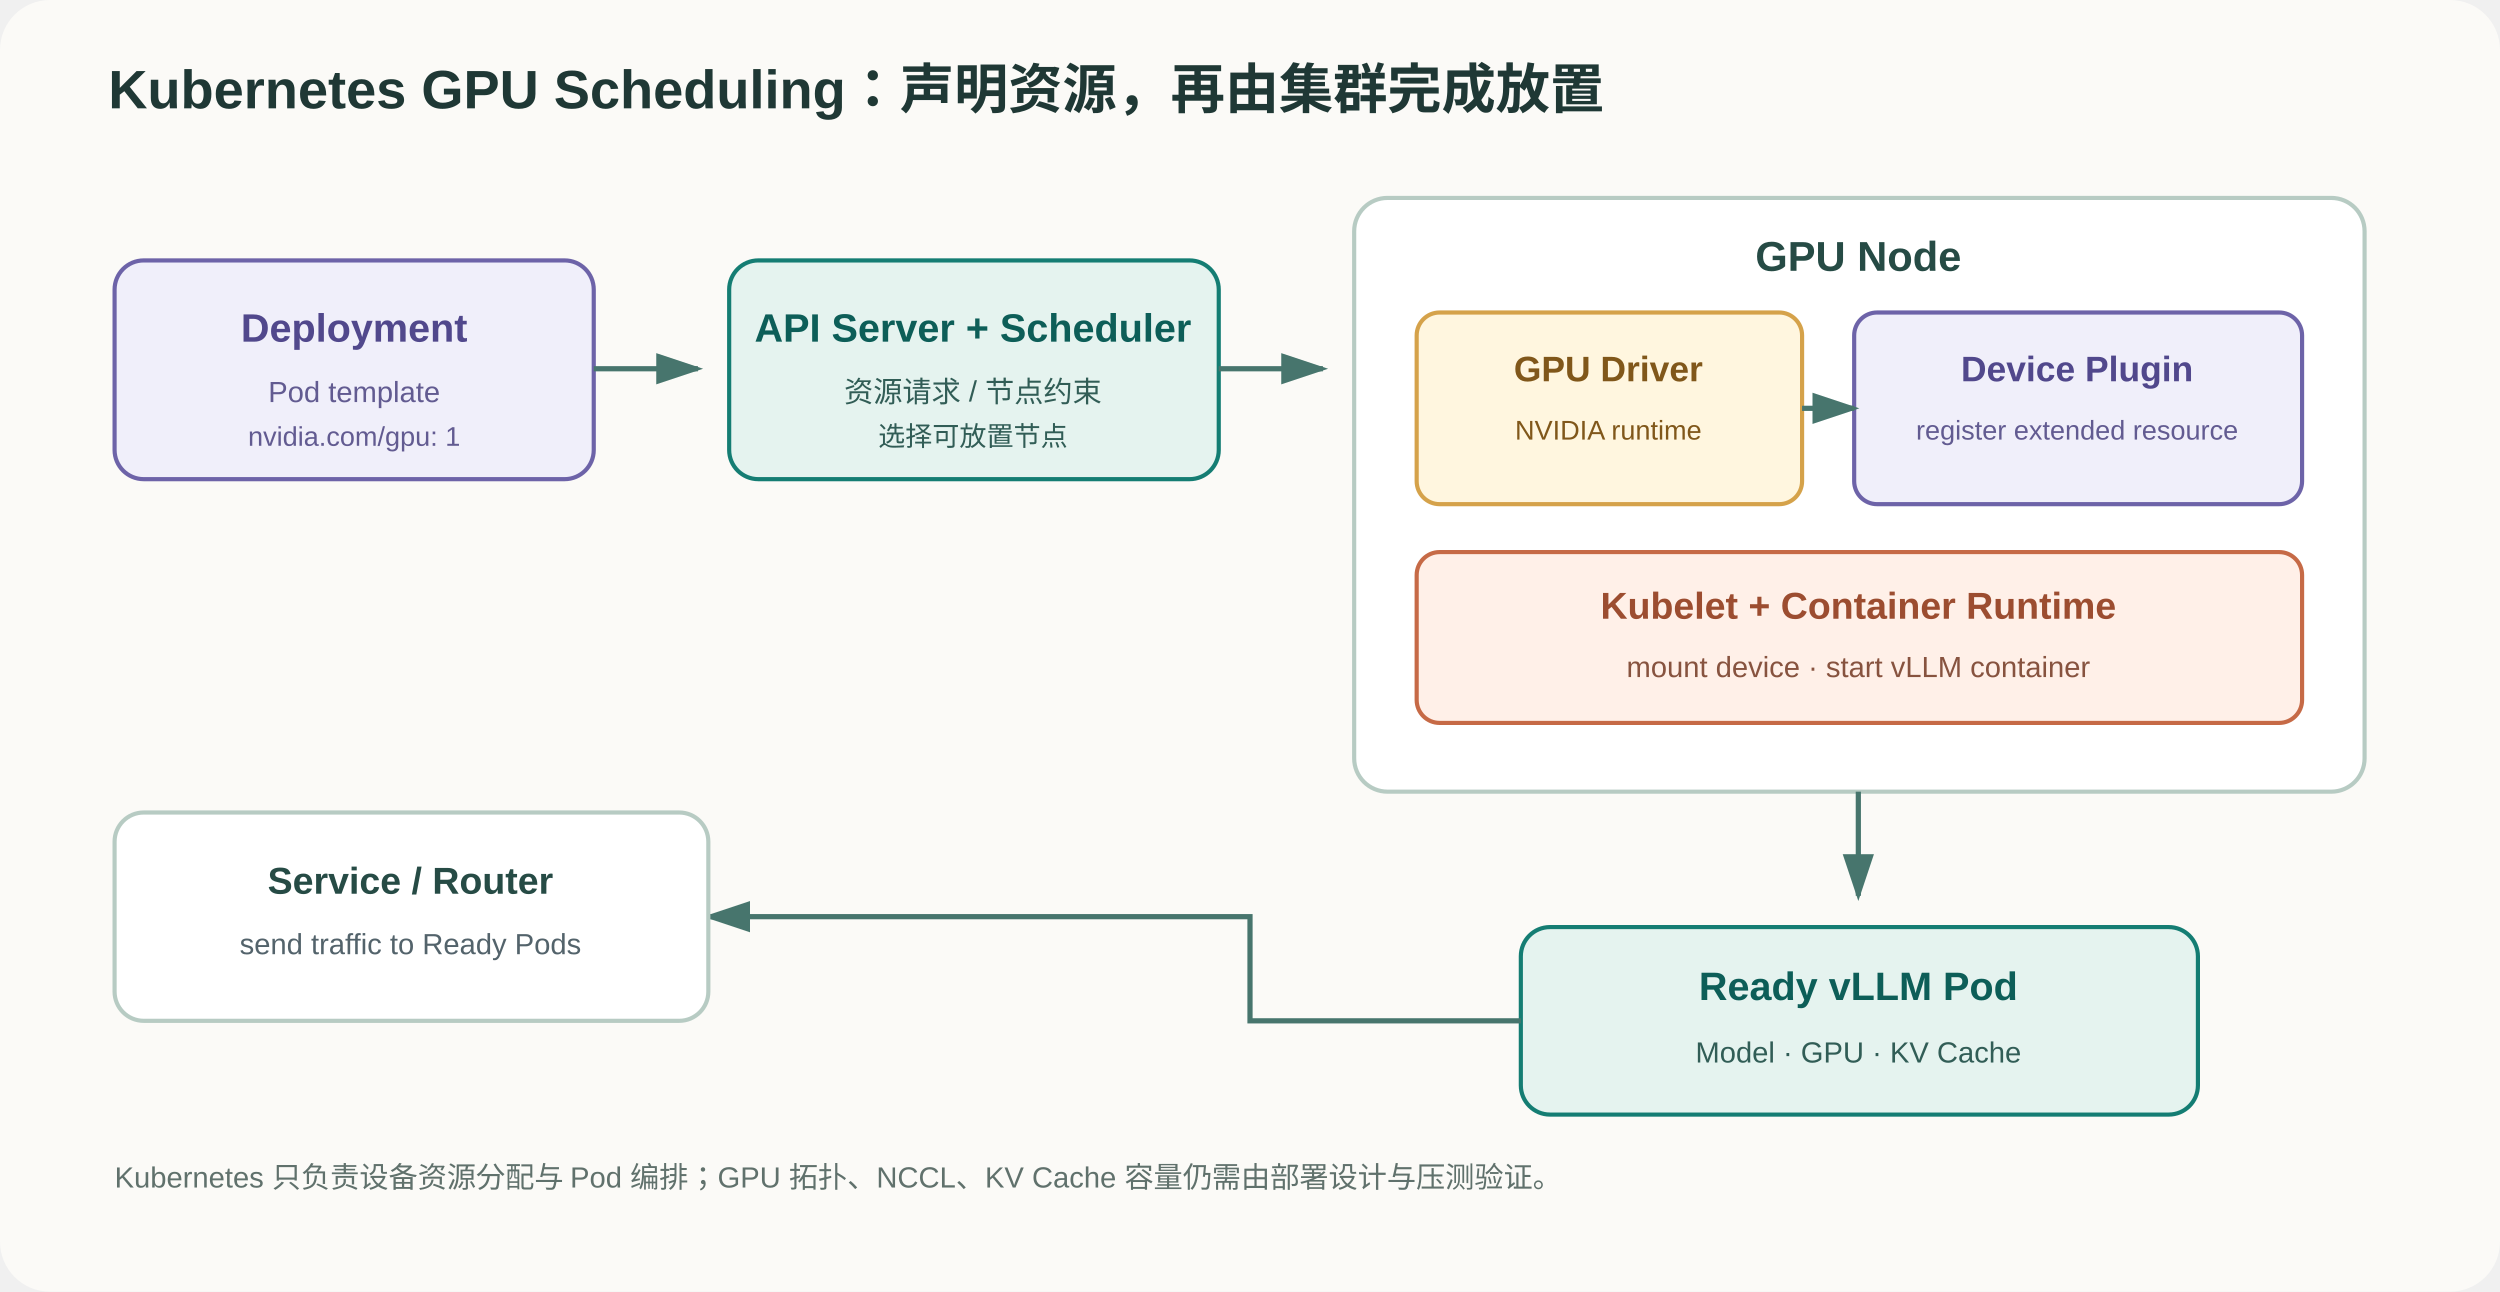
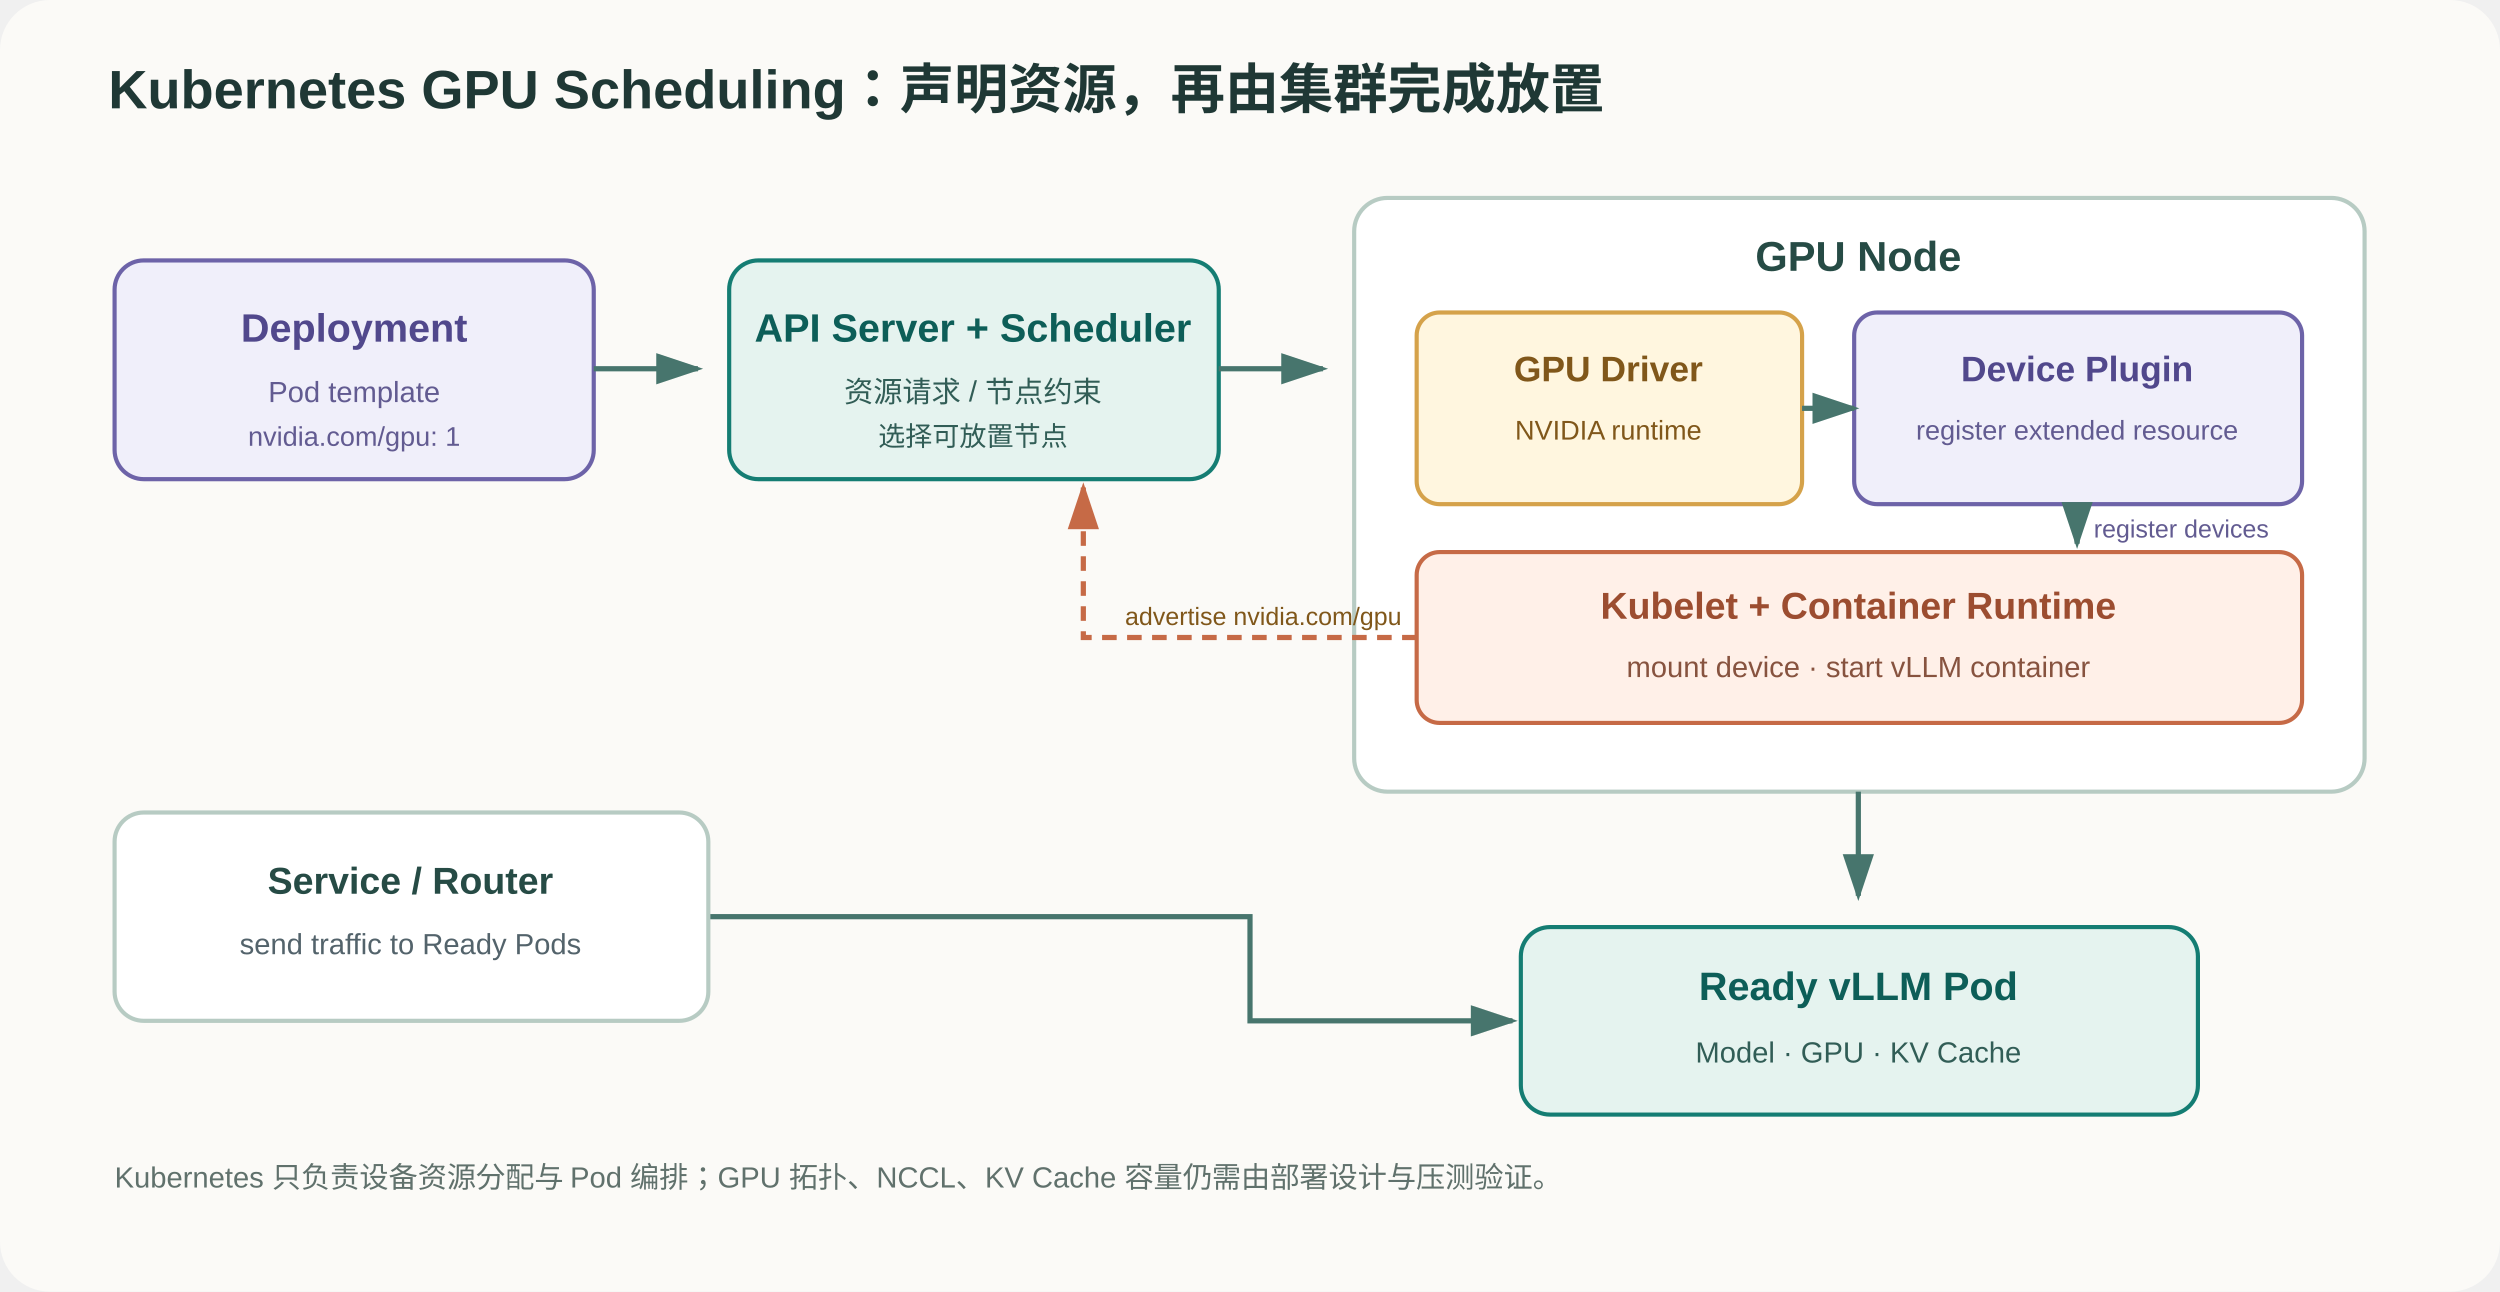
<svg xmlns="http://www.w3.org/2000/svg" viewBox="0 0 1200 620" role="img" aria-labelledby="title desc">
  <defs>
    <marker id="a16" markerWidth="10" markerHeight="10" refX="8" refY="3" orient="auto">
      <path d="M0 0 L9 3 L0 6 Z" fill="#47756d" />
    </marker>
+     <marker id="a16r" markerWidth="10" markerHeight="10" refX="8" refY="3" orient="auto">
+       <path d="M0 0 L9 3 L0 6 Z" fill="#c66a46" />
+     </marker>
  </defs>
  <rect width="1200" height="620" rx="24" fill="#fbfaf7" />
  <text x="52" y="52" font-family="Arial,'PingFang SC',sans-serif" font-size="26" font-weight="700" fill="#1f3835">Kubernetes GPU Scheduling：声明资源，再由集群完成放置</text>
  <g font-family="Arial,'PingFang SC',sans-serif">
-     <rect x="55" y="125" width="230" height="105" rx="14" fill="#f0effa" stroke="#6d63a8" stroke-width="2" />
+     <rect id="deployment" x="55" y="125" width="230" height="105" rx="14" fill="#f0effa" stroke="#6d63a8" stroke-width="2" />
    <text x="170" y="164" text-anchor="middle" font-size="19" font-weight="700" fill="#51488c">Deployment</text>
    <text x="170" y="193" text-anchor="middle" font-size="14" fill="#625b91">Pod template</text>
    <text x="170" y="214" text-anchor="middle" font-size="13" fill="#625b91">nvidia.com/gpu: 1</text>
-     <path d="M285 177 H335" stroke="#47756d" stroke-width="2.5" marker-end="url(#a16)" />
-     <rect x="350" y="125" width="235" height="105" rx="14" fill="#e5f3ef" stroke="#147d73" stroke-width="2" />
+     <path id="deployment-to-scheduler" d="M285 177 H335" stroke="#47756d" stroke-width="2.5" marker-end="url(#a16)" />
+     <rect id="api-scheduler" x="350" y="125" width="235" height="105" rx="14" fill="#e5f3ef" stroke="#147d73" stroke-width="2" />
    <text x="467" y="164" text-anchor="middle" font-size="19" font-weight="700" fill="#0d5e58">API Server + Scheduler</text>
    <text x="467" y="193" text-anchor="middle" font-size="14" fill="#315d56">资源请求 / 节点约束</text>
    <text x="467" y="214" text-anchor="middle" font-size="13" fill="#315d56">选择可放置节点</text>
-     <path d="M585 177 H635" stroke="#47756d" stroke-width="2.5" marker-end="url(#a16)" />
-     <rect x="650" y="95" width="485" height="285" rx="16" fill="#fff" stroke="#b7cbc3" stroke-width="2" />
+     <path id="scheduler-to-node" d="M585 177 H635" stroke="#47756d" stroke-width="2.5" marker-end="url(#a16)" />
+     <rect id="gpu-node" x="650" y="95" width="485" height="285" rx="16" fill="#fff" stroke="#b7cbc3" stroke-width="2" />
    <text x="892" y="130" text-anchor="middle" font-size="20" font-weight="700" fill="#264b45">GPU Node</text>
-     <rect x="680" y="150" width="185" height="92" rx="11" fill="#fff6df" stroke="#d5a24a" stroke-width="2" />
+     <rect id="gpu-driver" x="680" y="150" width="185" height="92" rx="11" fill="#fff6df" stroke="#d5a24a" stroke-width="2" />
    <text x="772" y="183" text-anchor="middle" font-size="17" font-weight="700" fill="#80571a">GPU Driver</text>
    <text x="772" y="211" text-anchor="middle" font-size="13" fill="#80571a">NVIDIA runtime</text>
-     <rect x="890" y="150" width="215" height="92" rx="11" fill="#f0effa" stroke="#6d63a8" stroke-width="2" />
+     <rect id="device-plugin" x="890" y="150" width="215" height="92" rx="11" fill="#f0effa" stroke="#6d63a8" stroke-width="2" />
    <text x="997" y="183" text-anchor="middle" font-size="17" font-weight="700" fill="#51488c">Device Plugin</text>
    <text x="997" y="211" text-anchor="middle" font-size="13" fill="#625b91">register extended resource</text>
-     <path d="M865 196 H890" stroke="#47756d" stroke-width="2.5" marker-end="url(#a16)" />
-     <rect x="680" y="265" width="425" height="82" rx="11" fill="#fff0e8" stroke="#c66a46" stroke-width="2" />
+     <path id="driver-to-plugin" d="M865 196 H890" stroke="#47756d" stroke-width="2.5" marker-end="url(#a16)" />
+     <path id="plugin-to-kubelet" d="M997 242 V261" stroke="#47756d" stroke-width="2.5" marker-end="url(#a16)" />
+     <text x="1005" y="258" font-size="12" fill="#625b91">register devices</text>
+     <rect id="kubelet" x="680" y="265" width="425" height="82" rx="11" fill="#fff0e8" stroke="#c66a46" stroke-width="2" />
    <text x="892" y="297" text-anchor="middle" font-size="18" font-weight="700" fill="#9c4d30">Kubelet + Container Runtime</text>
    <text x="892" y="325" text-anchor="middle" font-size="14" fill="#87533f">mount device · start vLLM container</text>
-     <path d="M892 380 V430" stroke="#47756d" stroke-width="2.5" marker-end="url(#a16)" />
-     <rect x="730" y="445" width="325" height="90" rx="14" fill="#e5f3ef" stroke="#147d73" stroke-width="2" />
+     <path id="kubelet-to-pod" d="M892 380 V430" stroke="#47756d" stroke-width="2.5" marker-end="url(#a16)" />
+     <path id="kubelet-to-scheduler" d="M680 306 H520 V234" fill="none" stroke="#c66a46" stroke-width="2.5" stroke-dasharray="7 5" marker-end="url(#a16r)" />
+     <text x="540" y="300" font-size="12" fill="#80571a">advertise nvidia.com/gpu</text>
+     <rect id="ready-pod" x="730" y="445" width="325" height="90" rx="14" fill="#e5f3ef" stroke="#147d73" stroke-width="2" />
    <text x="892" y="480" text-anchor="middle" font-size="19" font-weight="700" fill="#0d5e58">Ready vLLM Pod</text>
    <text x="892" y="510" text-anchor="middle" font-size="14" fill="#315d56">Model · GPU · KV Cache</text>
-     <path d="M730 490 H600 V440 H340" fill="none" stroke="#47756d" stroke-width="2.5" marker-end="url(#a16)" />
-     <rect x="55" y="390" width="285" height="100" rx="14" fill="#fff" stroke="#b7cbc3" stroke-width="2" />
+     <path id="service-to-pod" d="M340 440 H600 V490 H726" fill="none" stroke="#47756d" stroke-width="2.5" marker-end="url(#a16)" />
+     <rect id="service-router" x="55" y="390" width="285" height="100" rx="14" fill="#fff" stroke="#b7cbc3" stroke-width="2" />
    <text x="197" y="429" text-anchor="middle" font-size="18" font-weight="700" fill="#264b45">Service / Router</text>
    <text x="197" y="458" text-anchor="middle" font-size="14" fill="#53636b">send traffic to Ready Pods</text>
  </g>
  <text x="55" y="570" font-family="Arial,'PingFang SC',sans-serif" font-size="14" fill="#60716c">Kubernetes 只负责设备资源分配与 Pod 编排；GPU 拓扑、NCCL、KV Cache 容量仍需由部署设计与压测验证。</text>
</svg>
